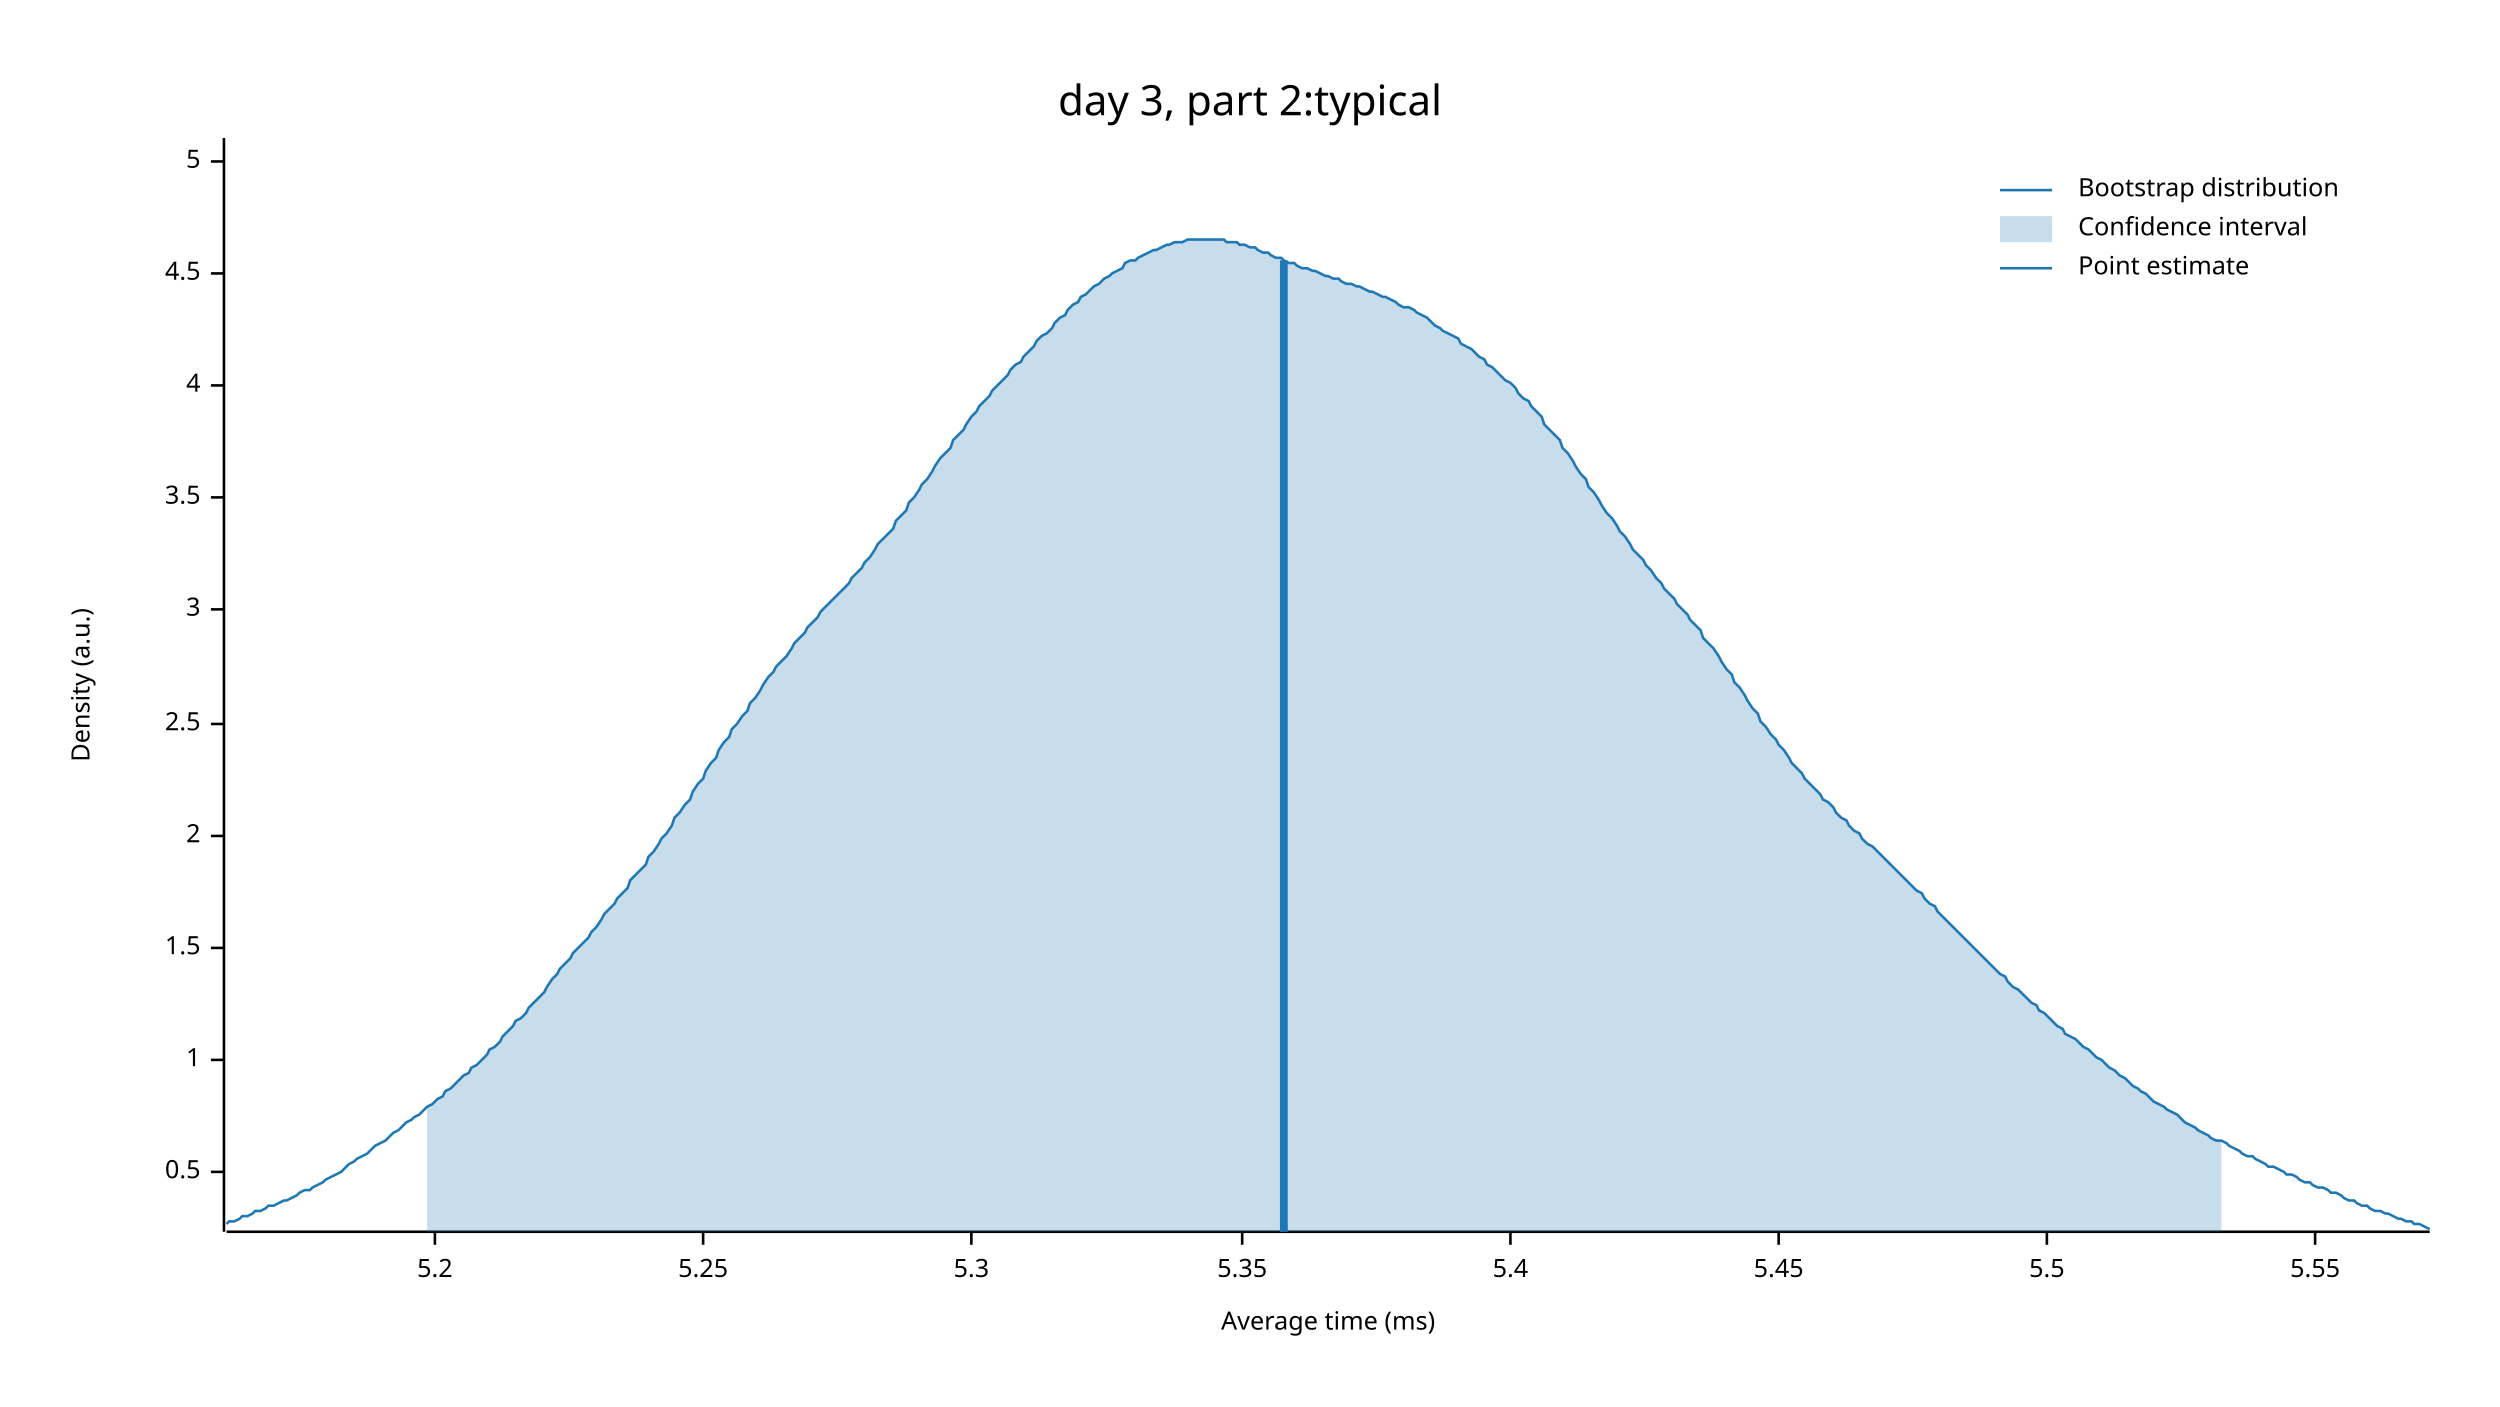
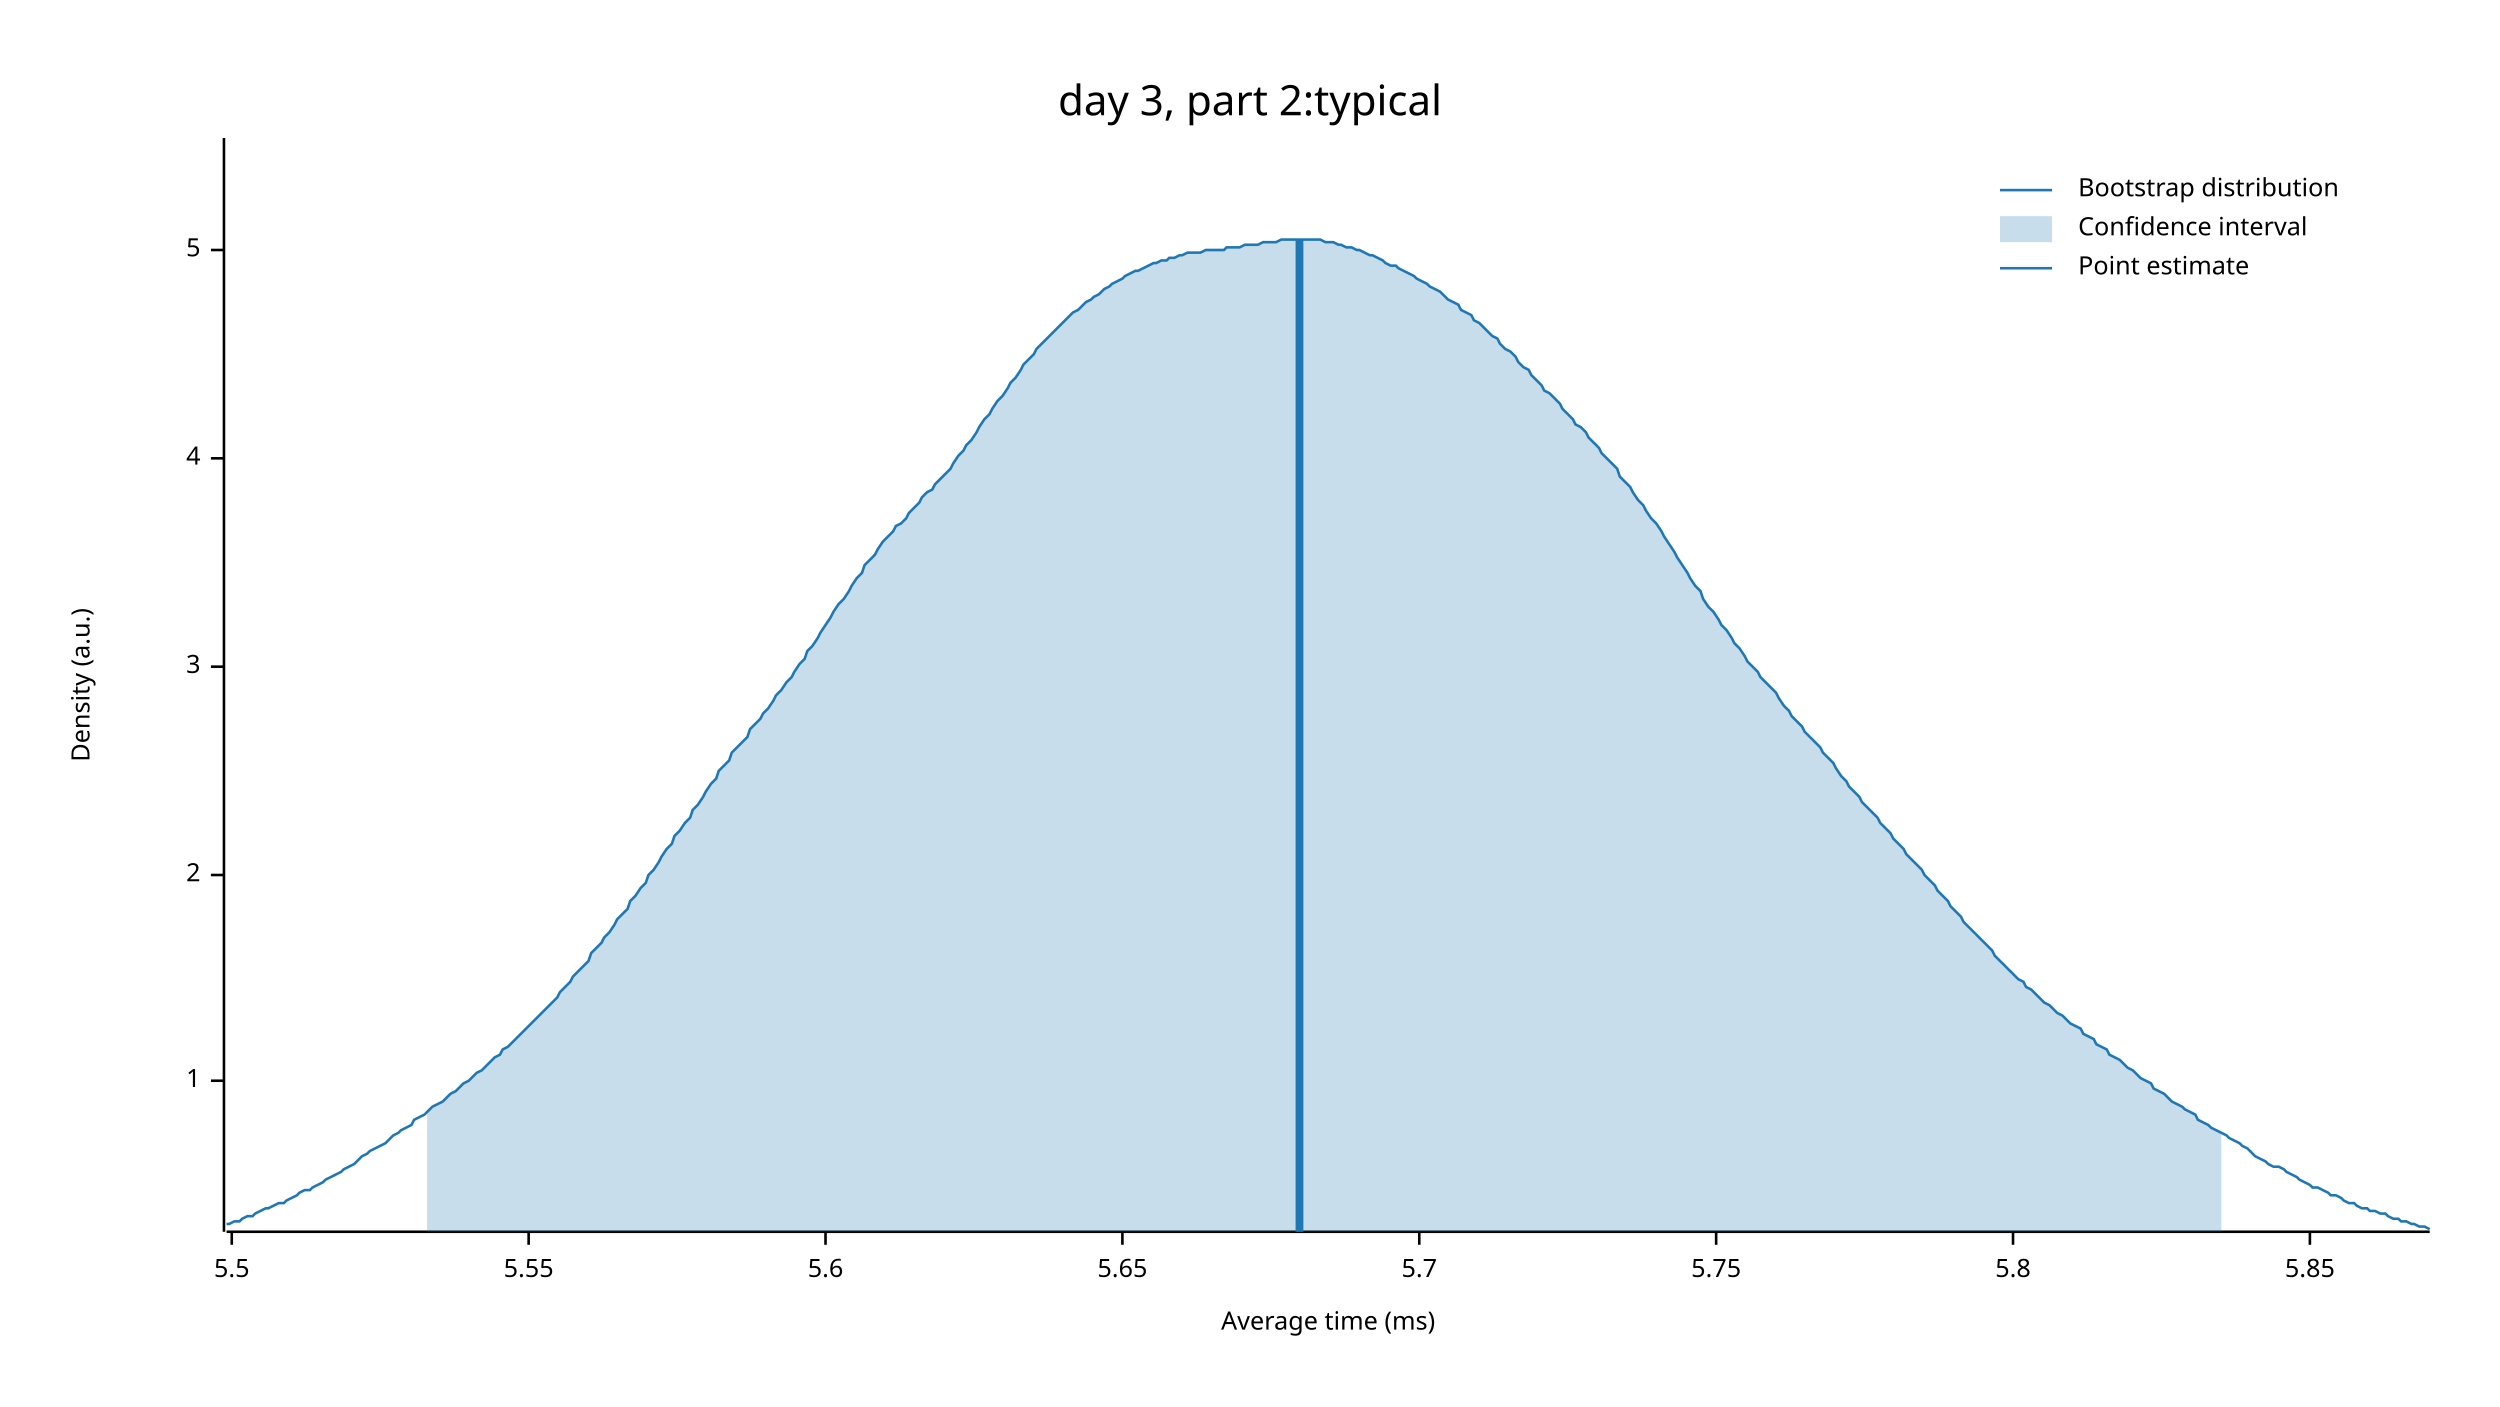
<svg xmlns="http://www.w3.org/2000/svg" width="960" height="540" viewBox="0 0 960 540">
  <text x="480" y="32" dy="0.76em" text-anchor="middle" font-family="sans-serif" font-size="16.129" opacity="1" fill="#000000">
day 3, part 2:typical
</text>
  <text x="27" y="263" dy="0.76em" text-anchor="middle" font-family="sans-serif" font-size="9.677" opacity="1" fill="#000000" transform="rotate(270, 27, 263)">
Density (a.u.)
</text>
  <text x="510" y="513" dy="-0.5ex" text-anchor="middle" font-family="sans-serif" font-size="9.677" opacity="1" fill="#000000">
Average time (ms)
</text>
  <polyline fill="none" opacity="1" stroke="#000000" stroke-width="1" points="86,53 86,473 " />
-   <text x="77" y="450" dy="0.5ex" text-anchor="end" font-family="sans-serif" font-size="9.677" opacity="1" fill="#000000">
- 0.5
- </text>
-   <polyline fill="none" opacity="1" stroke="#000000" stroke-width="1" points="81,450 86,450 " />
-   <text x="77" y="407" dy="0.5ex" text-anchor="end" font-family="sans-serif" font-size="9.677" opacity="1" fill="#000000">
+   <text x="77" y="415" dy="0.5ex" text-anchor="end" font-family="sans-serif" font-size="9.677" opacity="1" fill="#000000">
1
</text>
-   <polyline fill="none" opacity="1" stroke="#000000" stroke-width="1" points="81,407 86,407 " />
-   <text x="77" y="364" dy="0.5ex" text-anchor="end" font-family="sans-serif" font-size="9.677" opacity="1" fill="#000000">
- 1.5
- </text>
-   <polyline fill="none" opacity="1" stroke="#000000" stroke-width="1" points="81,364 86,364 " />
-   <text x="77" y="321" dy="0.5ex" text-anchor="end" font-family="sans-serif" font-size="9.677" opacity="1" fill="#000000">
+   <polyline fill="none" opacity="1" stroke="#000000" stroke-width="1" points="81,415 86,415 " />
+   <text x="77" y="336" dy="0.5ex" text-anchor="end" font-family="sans-serif" font-size="9.677" opacity="1" fill="#000000">
2
</text>
-   <polyline fill="none" opacity="1" stroke="#000000" stroke-width="1" points="81,321 86,321 " />
-   <text x="77" y="278" dy="0.5ex" text-anchor="end" font-family="sans-serif" font-size="9.677" opacity="1" fill="#000000">
- 2.5
- </text>
-   <polyline fill="none" opacity="1" stroke="#000000" stroke-width="1" points="81,278 86,278 " />
-   <text x="77" y="234" dy="0.5ex" text-anchor="end" font-family="sans-serif" font-size="9.677" opacity="1" fill="#000000">
+   <polyline fill="none" opacity="1" stroke="#000000" stroke-width="1" points="81,336 86,336 " />
+   <text x="77" y="256" dy="0.5ex" text-anchor="end" font-family="sans-serif" font-size="9.677" opacity="1" fill="#000000">
3
</text>
-   <polyline fill="none" opacity="1" stroke="#000000" stroke-width="1" points="81,234 86,234 " />
-   <text x="77" y="191" dy="0.5ex" text-anchor="end" font-family="sans-serif" font-size="9.677" opacity="1" fill="#000000">
- 3.5
- </text>
-   <polyline fill="none" opacity="1" stroke="#000000" stroke-width="1" points="81,191 86,191 " />
-   <text x="77" y="148" dy="0.5ex" text-anchor="end" font-family="sans-serif" font-size="9.677" opacity="1" fill="#000000">
+   <polyline fill="none" opacity="1" stroke="#000000" stroke-width="1" points="81,256 86,256 " />
+   <text x="77" y="176" dy="0.5ex" text-anchor="end" font-family="sans-serif" font-size="9.677" opacity="1" fill="#000000">
4
</text>
-   <polyline fill="none" opacity="1" stroke="#000000" stroke-width="1" points="81,148 86,148 " />
-   <text x="77" y="105" dy="0.5ex" text-anchor="end" font-family="sans-serif" font-size="9.677" opacity="1" fill="#000000">
- 4.5
- </text>
-   <polyline fill="none" opacity="1" stroke="#000000" stroke-width="1" points="81,105 86,105 " />
-   <text x="77" y="62" dy="0.5ex" text-anchor="end" font-family="sans-serif" font-size="9.677" opacity="1" fill="#000000">
+   <polyline fill="none" opacity="1" stroke="#000000" stroke-width="1" points="81,176 86,176 " />
+   <text x="77" y="96" dy="0.5ex" text-anchor="end" font-family="sans-serif" font-size="9.677" opacity="1" fill="#000000">
5
</text>
-   <polyline fill="none" opacity="1" stroke="#000000" stroke-width="1" points="81,62 86,62 " />
+   <polyline fill="none" opacity="1" stroke="#000000" stroke-width="1" points="81,96 86,96 " />
  <polyline fill="none" opacity="1" stroke="#000000" stroke-width="1" points="87,473 933,473 " />
-   <text x="167" y="483" dy="0.76em" text-anchor="middle" font-family="sans-serif" font-size="9.677" opacity="1" fill="#000000">
- 5.2
- </text>
-   <polyline fill="none" opacity="1" stroke="#000000" stroke-width="1" points="167,473 167,478 " />
-   <text x="270" y="483" dy="0.76em" text-anchor="middle" font-family="sans-serif" font-size="9.677" opacity="1" fill="#000000">
- 5.25
- </text>
-   <polyline fill="none" opacity="1" stroke="#000000" stroke-width="1" points="270,473 270,478 " />
-   <text x="373" y="483" dy="0.76em" text-anchor="middle" font-family="sans-serif" font-size="9.677" opacity="1" fill="#000000">
- 5.3
- </text>
-   <polyline fill="none" opacity="1" stroke="#000000" stroke-width="1" points="373,473 373,478 " />
-   <text x="477" y="483" dy="0.76em" text-anchor="middle" font-family="sans-serif" font-size="9.677" opacity="1" fill="#000000">
- 5.35
- </text>
-   <polyline fill="none" opacity="1" stroke="#000000" stroke-width="1" points="477,473 477,478 " />
-   <text x="580" y="483" dy="0.76em" text-anchor="middle" font-family="sans-serif" font-size="9.677" opacity="1" fill="#000000">
- 5.4
- </text>
-   <polyline fill="none" opacity="1" stroke="#000000" stroke-width="1" points="580,473 580,478 " />
-   <text x="683" y="483" dy="0.76em" text-anchor="middle" font-family="sans-serif" font-size="9.677" opacity="1" fill="#000000">
- 5.45
- </text>
-   <polyline fill="none" opacity="1" stroke="#000000" stroke-width="1" points="683,473 683,478 " />
-   <text x="786" y="483" dy="0.76em" text-anchor="middle" font-family="sans-serif" font-size="9.677" opacity="1" fill="#000000">
+   <text x="89" y="483" dy="0.76em" text-anchor="middle" font-family="sans-serif" font-size="9.677" opacity="1" fill="#000000">
5.5
</text>
-   <polyline fill="none" opacity="1" stroke="#000000" stroke-width="1" points="786,473 786,478 " />
-   <text x="889" y="483" dy="0.76em" text-anchor="middle" font-family="sans-serif" font-size="9.677" opacity="1" fill="#000000">
+   <polyline fill="none" opacity="1" stroke="#000000" stroke-width="1" points="89,473 89,478 " />
+   <text x="203" y="483" dy="0.76em" text-anchor="middle" font-family="sans-serif" font-size="9.677" opacity="1" fill="#000000">
5.55
</text>
-   <polyline fill="none" opacity="1" stroke="#000000" stroke-width="1" points="889,473 889,478 " />
-   <polyline fill="none" opacity="1" stroke="#1F78B4" stroke-width="1" points="87,470 88,469 90,469 92,468 93,467 95,467 97,466 98,465 100,465 102,464 103,463 105,463 107,462 109,461 110,461 112,460 114,459 115,458 117,457 119,457 120,456 122,455 124,454 125,453 127,452 129,451 131,450 132,449 134,447 136,446 137,445 139,444 141,443 142,442 144,440 146,439 148,438 149,437 151,435 153,434 154,433 156,431 158,430 159,429 161,428 163,426 164,425 166,424 168,422 170,421 171,419 173,418 175,416 176,415 178,413 180,412 181,410 183,409 185,407 187,405 188,403 190,402 192,400 193,398 195,396 197,394 198,392 200,391 202,389 203,387 205,385 207,383 209,381 210,379 212,376 214,374 215,372 217,370 219,368 220,366 222,364 224,362 226,360 227,358 229,356 231,353 232,351 234,349 236,347 237,345 239,343 241,341 242,338 244,336 246,334 248,332 249,329 251,327 253,324 254,322 256,320 258,317 259,314 261,312 263,309 265,307 266,304 268,301 270,299 271,296 273,293 275,291 276,288 278,285 280,283 281,280 283,278 285,275 287,273 288,270 290,268 292,265 293,263 295,260 297,258 298,256 300,254 302,252 304,249 305,247 307,245 309,243 310,241 312,239 314,237 315,235 317,233 319,231 320,230 322,228 324,226 326,224 327,222 329,220 331,218 332,216 334,214 336,211 337,209 339,207 341,205 343,203 344,200 346,198 348,196 349,193 351,191 353,188 354,186 356,184 358,181 359,179 361,176 363,174 365,172 366,169 368,167 370,165 371,163 373,160 375,158 376,156 378,154 380,152 381,150 383,148 385,146 387,144 388,142 390,140 392,139 393,137 395,135 397,133 398,131 400,129 402,128 404,126 405,124 407,122 409,121 410,119 412,117 414,116 415,114 417,113 419,111 420,110 422,109 424,107 426,106 427,105 429,104 431,103 432,101 434,100 436,100 437,99 439,98 441,97 443,96 444,96 446,95 448,94 449,94 451,93 453,93 454,93 456,92 458,92 459,92 461,92 463,92 465,92 466,92 468,92 470,92 471,93 473,93 475,93 476,94 478,94 480,95 482,95 483,96 485,97 487,97 488,98 490,99 492,99 493,100 495,101 497,101 498,102 500,103 502,103 504,104 505,104 507,105 509,106 510,106 512,107 514,107 515,108 517,109 519,109 521,110 522,110 524,111 526,112 527,112 529,113 531,114 532,114 534,115 536,116 537,117 539,118 541,118 543,119 544,120 546,121 548,122 549,123 551,125 553,126 554,127 556,128 558,129 560,130 561,132 563,133 565,134 566,135 568,137 570,138 571,140 573,141 575,143 576,144 578,146 580,147 582,149 583,151 585,153 587,154 588,156 590,158 592,160 593,163 595,165 597,167 599,169 600,172 602,174 604,177 605,179 607,182 609,184 610,187 612,189 614,192 615,194 617,197 619,199 621,202 622,204 624,206 626,209 627,211 629,213 631,215 632,217 634,219 636,222 638,224 639,226 641,228 643,230 644,232 646,234 648,236 649,238 651,240 653,242 654,245 656,247 658,249 660,252 661,254 663,257 665,259 666,262 668,264 670,267 671,269 673,272 675,274 676,277 678,279 680,282 682,284 683,286 685,288 687,291 688,293 690,295 692,297 693,299 695,301 697,303 699,305 700,307 702,308 704,310 705,312 707,314 709,315 710,317 712,319 714,320 715,322 717,324 719,325 721,327 722,328 724,330 726,332 727,333 729,335 731,337 732,338 734,340 736,342 738,343 739,345 741,347 743,348 744,350 746,352 748,354 749,355 751,357 753,359 754,360 756,362 758,364 760,366 761,367 763,369 765,371 766,372 768,374 770,375 771,377 773,379 775,380 777,382 778,383 780,385 782,386 783,388 785,389 787,391 788,392 790,394 792,395 793,397 795,398 797,399 799,401 800,402 802,403 804,405 805,406 807,407 809,409 810,410 812,411 814,413 816,414 817,415 819,417 821,418 822,419 824,420 826,422 827,423 829,424 831,425 832,426 834,427 836,428 838,430 839,431 841,432 843,433 844,434 846,435 848,436 849,437 851,438 853,438 855,439 856,440 858,441 860,442 861,443 863,444 865,444 866,445 868,446 870,447 871,448 873,448 875,449 877,450 878,451 880,451 882,452 883,453 885,454 887,454 888,455 890,456 892,456 894,457 895,458 897,458 899,459 900,460 902,461 904,461 905,462 907,463 909,463 910,464 912,465 914,465 916,466 917,466 919,467 921,468 922,468 924,469 926,469 927,470 929,470 931,471 933,472 " />
-   <polygon opacity="0.25" fill="#1F78B4" points="164,425 166,424 168,422 170,421 171,419 173,418 175,416 176,415 178,413 180,412 181,410 183,409 185,407 187,405 188,403 190,402 192,400 193,398 195,396 197,394 198,392 200,391 202,389 203,387 205,385 207,383 209,381 210,379 212,376 214,374 215,372 217,370 219,368 220,366 222,364 224,362 226,360 227,358 229,356 231,353 232,351 234,349 236,347 237,345 239,343 241,341 242,338 244,336 246,334 248,332 249,329 251,327 253,324 254,322 256,320 258,317 259,314 261,312 263,309 265,307 266,304 268,301 270,299 271,296 273,293 275,291 276,288 278,285 280,283 281,280 283,278 285,275 287,273 288,270 290,268 292,265 293,263 295,260 297,258 298,256 300,254 302,252 304,249 305,247 307,245 309,243 310,241 312,239 314,237 315,235 317,233 319,231 320,230 322,228 324,226 326,224 327,222 329,220 331,218 332,216 334,214 336,211 337,209 339,207 341,205 343,203 344,200 346,198 348,196 349,193 351,191 353,188 354,186 356,184 358,181 359,179 361,176 363,174 365,172 366,169 368,167 370,165 371,163 373,160 375,158 376,156 378,154 380,152 381,150 383,148 385,146 387,144 388,142 390,140 392,139 393,137 395,135 397,133 398,131 400,129 402,128 404,126 405,124 407,122 409,121 410,119 412,117 414,116 415,114 417,113 419,111 420,110 422,109 424,107 426,106 427,105 429,104 431,103 432,101 434,100 436,100 437,99 439,98 441,97 443,96 444,96 446,95 448,94 449,94 451,93 453,93 454,93 456,92 458,92 459,92 461,92 463,92 465,92 466,92 468,92 470,92 471,93 473,93 475,93 476,94 478,94 480,95 482,95 483,96 485,97 487,97 488,98 490,99 492,99 493,100 495,101 497,101 498,102 500,103 502,103 504,104 505,104 507,105 509,106 510,106 512,107 514,107 515,108 517,109 519,109 521,110 522,110 524,111 526,112 527,112 529,113 531,114 532,114 534,115 536,116 537,117 539,118 541,118 543,119 544,120 546,121 548,122 549,123 551,125 553,126 554,127 556,128 558,129 560,130 561,132 563,133 565,134 566,135 568,137 570,138 571,140 573,141 575,143 576,144 578,146 580,147 582,149 583,151 585,153 587,154 588,156 590,158 592,160 593,163 595,165 597,167 599,169 600,172 602,174 604,177 605,179 607,182 609,184 610,187 612,189 614,192 615,194 617,197 619,199 621,202 622,204 624,206 626,209 627,211 629,213 631,215 632,217 634,219 636,222 638,224 639,226 641,228 643,230 644,232 646,234 648,236 649,238 651,240 653,242 654,245 656,247 658,249 660,252 661,254 663,257 665,259 666,262 668,264 670,267 671,269 673,272 675,274 676,277 678,279 680,282 682,284 683,286 685,288 687,291 688,293 690,295 692,297 693,299 695,301 697,303 699,305 700,307 702,308 704,310 705,312 707,314 709,315 710,317 712,319 714,320 715,322 717,324 719,325 721,327 722,328 724,330 726,332 727,333 729,335 731,337 732,338 734,340 736,342 738,343 739,345 741,347 743,348 744,350 746,352 748,354 749,355 751,357 753,359 754,360 756,362 758,364 760,366 761,367 763,369 765,371 766,372 768,374 770,375 771,377 773,379 775,380 777,382 778,383 780,385 782,386 783,388 785,389 787,391 788,392 790,394 792,395 793,397 795,398 797,399 799,401 800,402 802,403 804,405 805,406 807,407 809,409 810,410 812,411 814,413 816,414 817,415 819,417 821,418 822,419 824,420 826,422 827,423 829,424 831,425 832,426 834,427 836,428 838,430 839,431 841,432 843,433 844,434 846,435 848,436 849,437 851,438 853,438 853,473 164,473 " />
-   <polyline fill="none" opacity="1" stroke="#1F78B4" stroke-width="3" points="493,473 493,100 " />
+   <polyline fill="none" opacity="1" stroke="#000000" stroke-width="1" points="203,473 203,478 " />
+   <text x="317" y="483" dy="0.76em" text-anchor="middle" font-family="sans-serif" font-size="9.677" opacity="1" fill="#000000">
+ 5.6
+ </text>
+   <polyline fill="none" opacity="1" stroke="#000000" stroke-width="1" points="317,473 317,478 " />
+   <text x="431" y="483" dy="0.76em" text-anchor="middle" font-family="sans-serif" font-size="9.677" opacity="1" fill="#000000">
+ 5.65
+ </text>
+   <polyline fill="none" opacity="1" stroke="#000000" stroke-width="1" points="431,473 431,478 " />
+   <text x="545" y="483" dy="0.76em" text-anchor="middle" font-family="sans-serif" font-size="9.677" opacity="1" fill="#000000">
+ 5.7
+ </text>
+   <polyline fill="none" opacity="1" stroke="#000000" stroke-width="1" points="545,473 545,478 " />
+   <text x="659" y="483" dy="0.76em" text-anchor="middle" font-family="sans-serif" font-size="9.677" opacity="1" fill="#000000">
+ 5.75
+ </text>
+   <polyline fill="none" opacity="1" stroke="#000000" stroke-width="1" points="659,473 659,478 " />
+   <text x="773" y="483" dy="0.76em" text-anchor="middle" font-family="sans-serif" font-size="9.677" opacity="1" fill="#000000">
+ 5.8
+ </text>
+   <polyline fill="none" opacity="1" stroke="#000000" stroke-width="1" points="773,473 773,478 " />
+   <text x="887" y="483" dy="0.76em" text-anchor="middle" font-family="sans-serif" font-size="9.677" opacity="1" fill="#000000">
+ 5.85
+ </text>
+   <polyline fill="none" opacity="1" stroke="#000000" stroke-width="1" points="887,473 887,478 " />
+   <polyline fill="none" opacity="1" stroke="#1F78B4" stroke-width="1" points="87,470 88,470 90,469 92,469 93,468 95,467 97,467 98,466 100,465 102,464 103,464 105,463 107,462 109,462 110,461 112,460 114,459 115,458 117,457 119,457 120,456 122,455 124,454 125,453 127,452 129,451 131,450 132,449 134,448 136,447 137,446 139,444 141,443 142,442 144,441 146,440 148,439 149,438 151,436 153,435 154,434 156,433 158,432 159,430 161,429 163,428 164,427 166,425 168,424 170,423 171,422 173,420 175,419 176,418 178,416 180,415 181,414 183,412 185,411 187,409 188,408 190,406 192,405 193,403 195,402 197,400 198,399 200,397 202,395 203,394 205,392 207,390 209,388 210,387 212,385 214,383 215,381 217,379 219,377 220,375 222,373 224,371 226,369 227,366 229,364 231,362 232,360 234,358 236,355 237,353 239,351 241,349 242,346 244,344 246,341 248,339 249,336 251,334 253,331 254,329 256,326 258,324 259,321 261,319 263,316 265,314 266,311 268,309 270,306 271,304 273,301 275,299 276,296 278,294 280,292 281,289 283,287 285,285 287,283 288,280 290,278 292,276 293,274 295,272 297,269 298,267 300,265 302,262 304,260 305,258 307,255 309,253 310,250 312,248 314,245 315,243 317,240 319,237 320,235 322,232 324,230 326,227 327,225 329,222 331,220 332,217 334,215 336,213 337,211 339,208 341,206 343,204 344,202 346,201 348,199 349,197 351,195 353,193 354,191 356,189 358,188 359,186 361,184 363,182 365,180 366,178 368,175 370,173 371,171 373,169 375,166 376,164 378,161 380,159 381,157 383,154 385,152 387,149 388,147 390,145 392,142 393,140 395,138 397,136 398,134 400,132 402,130 404,128 405,127 407,125 409,123 410,122 412,120 414,119 415,118 417,116 419,115 420,114 422,113 424,111 426,110 427,109 429,108 431,107 432,106 434,105 436,104 437,104 439,103 441,102 443,101 444,101 446,100 448,100 449,99 451,99 453,98 454,98 456,97 458,97 459,97 461,97 463,96 465,96 466,96 468,96 470,96 471,95 473,95 475,95 476,95 478,94 480,94 482,94 483,94 485,93 487,93 488,93 490,93 492,92 493,92 495,92 497,92 498,92 500,92 502,92 504,92 505,92 507,92 509,93 510,93 512,93 514,94 515,94 517,95 519,95 521,96 522,96 524,97 526,98 527,98 529,99 531,100 532,101 534,102 536,102 537,103 539,104 541,105 543,106 544,107 546,108 548,109 549,110 551,111 553,112 554,113 556,115 558,116 560,117 561,119 563,120 565,121 566,123 568,124 570,126 571,127 573,129 575,130 576,132 578,134 580,135 582,137 583,139 585,141 587,142 588,144 590,146 592,148 593,150 595,151 597,153 599,155 600,157 602,159 604,161 605,163 607,164 609,166 610,168 612,170 614,172 615,174 617,176 619,178 621,180 622,183 624,185 626,187 627,189 629,192 631,194 632,196 634,199 636,201 638,204 639,206 641,209 643,212 644,214 646,217 648,220 649,222 651,225 653,227 654,230 656,233 658,235 660,238 661,240 663,242 665,245 666,247 668,249 670,252 671,254 673,256 675,258 676,260 678,262 680,264 682,266 683,268 685,271 687,273 688,275 690,277 692,279 693,281 695,283 697,285 699,287 700,289 702,291 704,293 705,295 707,298 709,300 710,302 712,304 714,306 715,308 717,310 719,312 721,314 722,316 724,318 726,320 727,322 729,324 731,326 732,328 734,330 736,332 738,334 739,336 741,338 743,340 744,342 746,344 748,346 749,348 751,350 753,352 754,354 756,356 758,358 760,360 761,361 763,363 765,365 766,367 768,369 770,371 771,372 773,374 775,376 777,377 778,379 780,380 782,382 783,383 785,385 787,386 788,387 790,389 792,390 793,391 795,393 797,394 799,395 800,397 802,398 804,399 805,401 807,402 809,403 810,405 812,406 814,407 816,409 817,410 819,411 821,413 822,414 824,415 826,416 827,418 829,419 831,420 832,421 834,423 836,424 838,425 839,426 841,427 843,428 844,430 846,431 848,432 849,433 851,434 853,435 855,436 856,437 858,438 860,439 861,440 863,441 865,443 866,444 868,445 870,446 871,447 873,448 875,448 877,449 878,450 880,451 882,452 883,453 885,454 887,455 888,456 890,456 892,457 894,458 895,459 897,459 899,460 900,461 902,462 904,462 905,463 907,464 909,464 910,465 912,465 914,466 916,466 917,467 919,468 921,468 922,469 924,469 926,470 927,470 929,471 931,471 933,472 " />
+   <polygon opacity="0.25" fill="#1F78B4" points="164,427 166,425 168,424 170,423 171,422 173,420 175,419 176,418 178,416 180,415 181,414 183,412 185,411 187,409 188,408 190,406 192,405 193,403 195,402 197,400 198,399 200,397 202,395 203,394 205,392 207,390 209,388 210,387 212,385 214,383 215,381 217,379 219,377 220,375 222,373 224,371 226,369 227,366 229,364 231,362 232,360 234,358 236,355 237,353 239,351 241,349 242,346 244,344 246,341 248,339 249,336 251,334 253,331 254,329 256,326 258,324 259,321 261,319 263,316 265,314 266,311 268,309 270,306 271,304 273,301 275,299 276,296 278,294 280,292 281,289 283,287 285,285 287,283 288,280 290,278 292,276 293,274 295,272 297,269 298,267 300,265 302,262 304,260 305,258 307,255 309,253 310,250 312,248 314,245 315,243 317,240 319,237 320,235 322,232 324,230 326,227 327,225 329,222 331,220 332,217 334,215 336,213 337,211 339,208 341,206 343,204 344,202 346,201 348,199 349,197 351,195 353,193 354,191 356,189 358,188 359,186 361,184 363,182 365,180 366,178 368,175 370,173 371,171 373,169 375,166 376,164 378,161 380,159 381,157 383,154 385,152 387,149 388,147 390,145 392,142 393,140 395,138 397,136 398,134 400,132 402,130 404,128 405,127 407,125 409,123 410,122 412,120 414,119 415,118 417,116 419,115 420,114 422,113 424,111 426,110 427,109 429,108 431,107 432,106 434,105 436,104 437,104 439,103 441,102 443,101 444,101 446,100 448,100 449,99 451,99 453,98 454,98 456,97 458,97 459,97 461,97 463,96 465,96 466,96 468,96 470,96 471,95 473,95 475,95 476,95 478,94 480,94 482,94 483,94 485,93 487,93 488,93 490,93 492,92 493,92 495,92 497,92 498,92 500,92 502,92 504,92 505,92 507,92 509,93 510,93 512,93 514,94 515,94 517,95 519,95 521,96 522,96 524,97 526,98 527,98 529,99 531,100 532,101 534,102 536,102 537,103 539,104 541,105 543,106 544,107 546,108 548,109 549,110 551,111 553,112 554,113 556,115 558,116 560,117 561,119 563,120 565,121 566,123 568,124 570,126 571,127 573,129 575,130 576,132 578,134 580,135 582,137 583,139 585,141 587,142 588,144 590,146 592,148 593,150 595,151 597,153 599,155 600,157 602,159 604,161 605,163 607,164 609,166 610,168 612,170 614,172 615,174 617,176 619,178 621,180 622,183 624,185 626,187 627,189 629,192 631,194 632,196 634,199 636,201 638,204 639,206 641,209 643,212 644,214 646,217 648,220 649,222 651,225 653,227 654,230 656,233 658,235 660,238 661,240 663,242 665,245 666,247 668,249 670,252 671,254 673,256 675,258 676,260 678,262 680,264 682,266 683,268 685,271 687,273 688,275 690,277 692,279 693,281 695,283 697,285 699,287 700,289 702,291 704,293 705,295 707,298 709,300 710,302 712,304 714,306 715,308 717,310 719,312 721,314 722,316 724,318 726,320 727,322 729,324 731,326 732,328 734,330 736,332 738,334 739,336 741,338 743,340 744,342 746,344 748,346 749,348 751,350 753,352 754,354 756,356 758,358 760,360 761,361 763,363 765,365 766,367 768,369 770,371 771,372 773,374 775,376 777,377 778,379 780,380 782,382 783,383 785,385 787,386 788,387 790,389 792,390 793,391 795,393 797,394 799,395 800,397 802,398 804,399 805,401 807,402 809,403 810,405 812,406 814,407 816,409 817,410 819,411 821,413 822,414 824,415 826,416 827,418 829,419 831,420 832,421 834,423 836,424 838,425 839,426 841,427 843,428 844,430 846,431 848,432 849,433 851,434 853,435 853,473 164,473 " />
+   <polyline fill="none" opacity="1" stroke="#1F78B4" stroke-width="3" points="499,473 499,92 " />
  <text x="798" y="68" dy="0.76em" text-anchor="start" font-family="sans-serif" font-size="9.677" opacity="1" fill="#000000">
Bootstrap distribution
</text>
  <text x="798" y="83" dy="0.76em" text-anchor="start" font-family="sans-serif" font-size="9.677" opacity="1" fill="#000000">
Confidence interval
</text>
  <text x="798" y="98" dy="0.76em" text-anchor="start" font-family="sans-serif" font-size="9.677" opacity="1" fill="#000000">
Point estimate
</text>
  <polyline fill="none" opacity="1" stroke="#1F78B4" stroke-width="1" points="768,73 788,73 " />
  <rect x="768" y="83" width="20" height="10" opacity="0.25" fill="#1F78B4" stroke="none" />
  <polyline fill="none" opacity="1" stroke="#1F78B4" stroke-width="1" points="768,103 788,103 " />
</svg>
